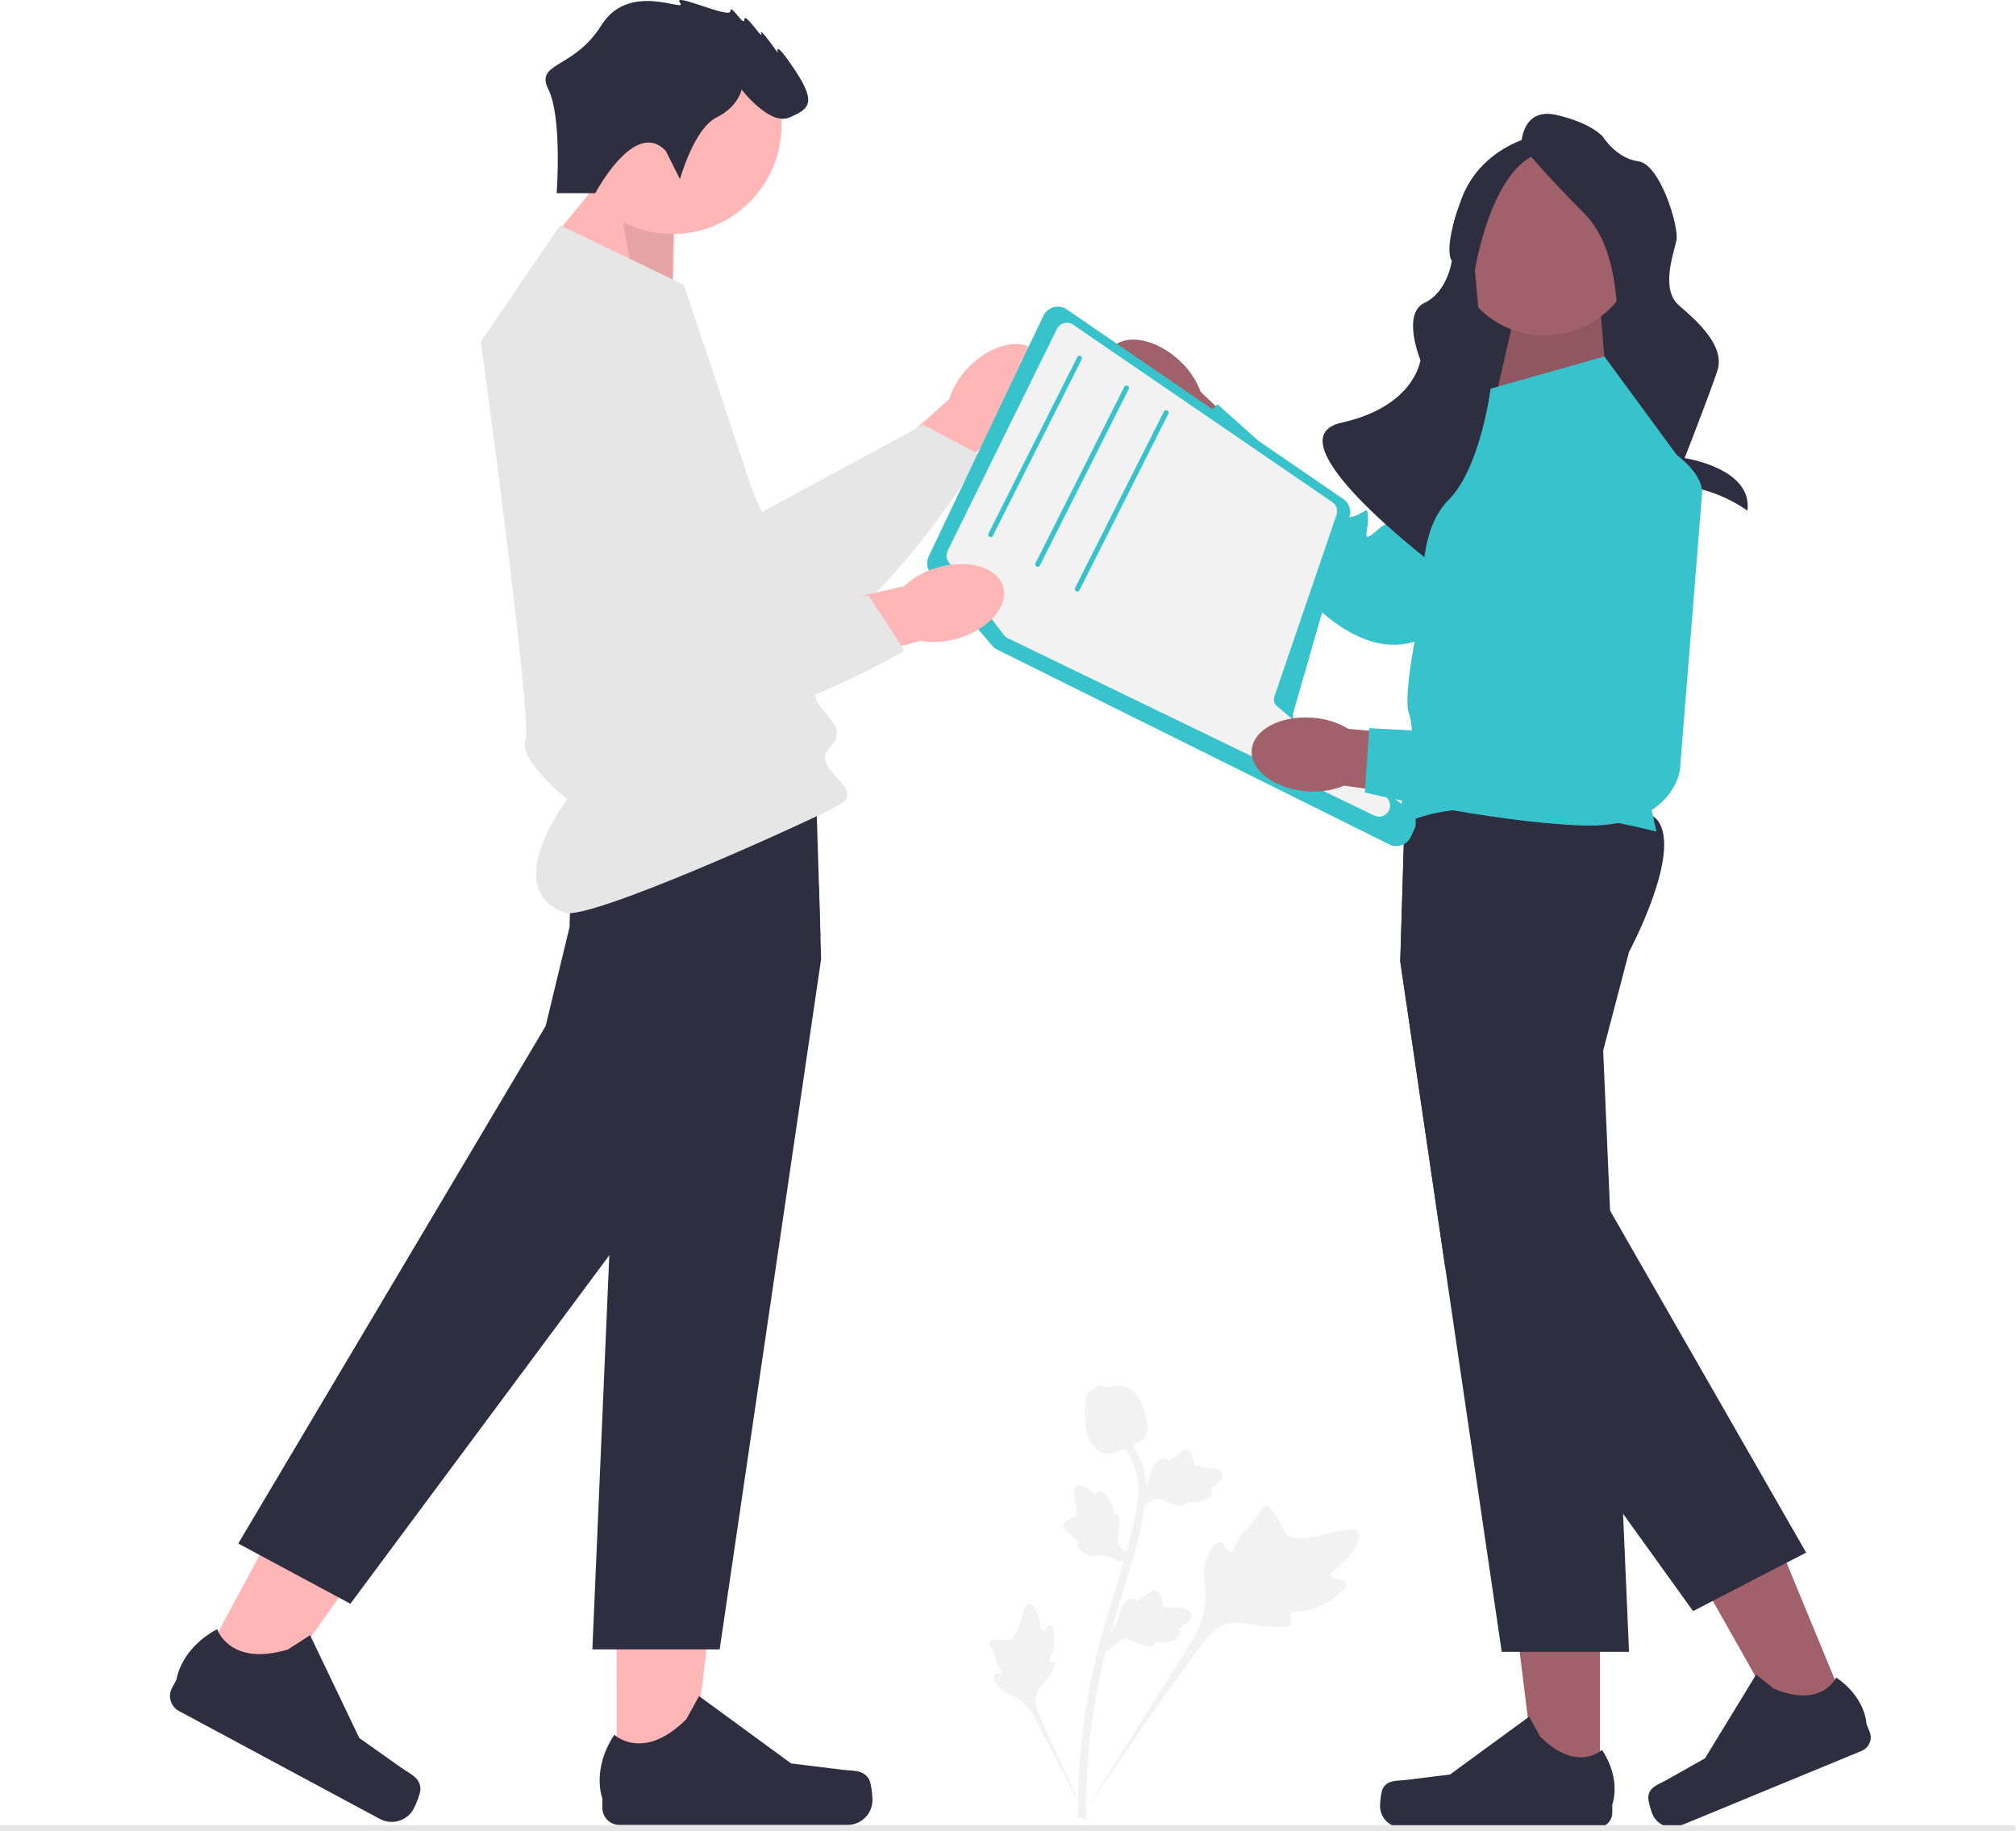
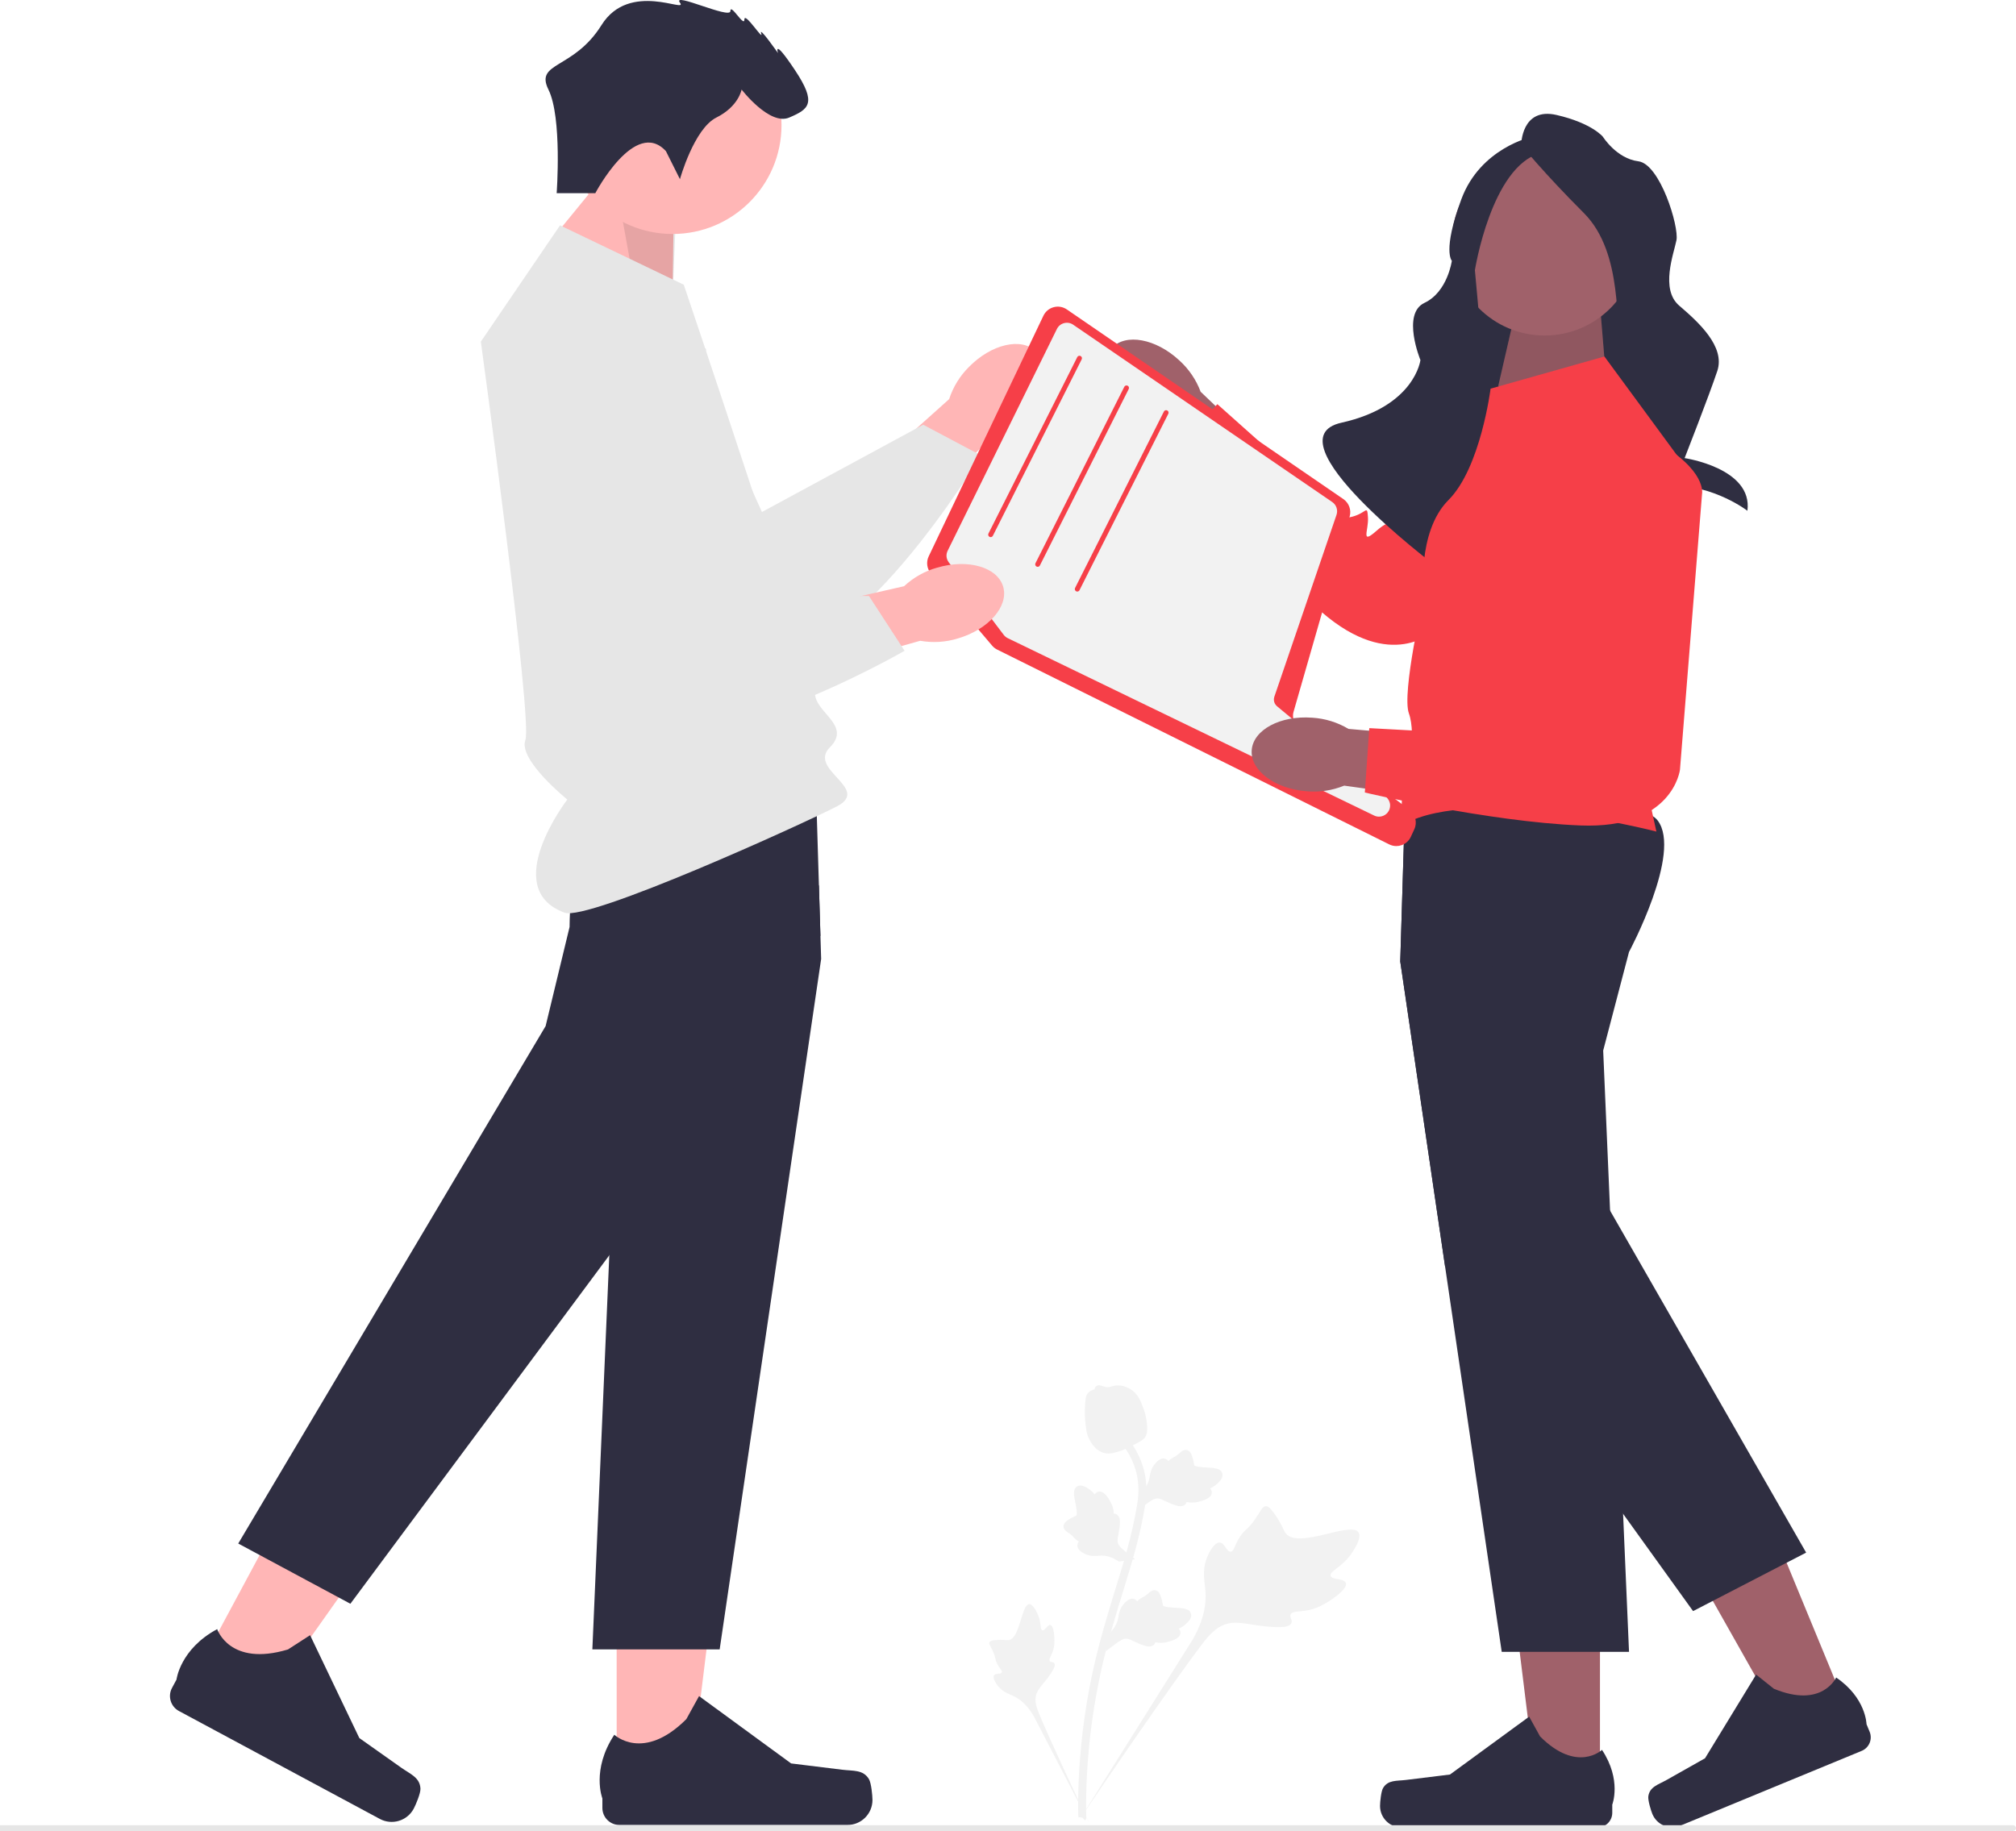
<svg xmlns="http://www.w3.org/2000/svg" width="583.04" height="529.629" viewBox="0 0 583.04 529.629">
-   <path id="uuid-f8ba9176-caa4-4aaa-aa33-5402b823e72a-385" d="M280.24,106.126c6.491-6.606,15.161-8.611,19.364-4.479,4.203,4.132,2.348,12.834-4.146,19.441-2.558,2.675-5.719,4.698-9.219,5.901l-27.856,27.641-12.692-13.348,28.808-25.832c1.142-3.522,3.111-6.719,5.742-9.323Z" fill="#ffb6b6" />
+   <path id="uuid-f8ba9176-caa4-4aaa-aa33-5402b823e72a-665" d="M280.24,106.126c6.491-6.606,15.161-8.611,19.364-4.479,4.203,4.132,2.348,12.834-4.146,19.441-2.558,2.675-5.719,4.698-9.219,5.901l-27.856,27.641-12.692-13.348,28.808-25.832c1.142-3.522,3.111-6.719,5.742-9.323Z" fill="#ffb6b6" />
  <path d="M191.153,83.309l29.206,64.792,46.638-25.245,16.691,8.858s-38.125,63.739-64.23,56.483c-26.105-7.256-72.459-73.047-64.107-93.352s35.802-11.537,35.802-11.537Z" fill="#e6e6e6" />
  <g>
-     <path id="uuid-070545a9-7559-45f6-9b62-076b2f028fa8-386" d="M326.54,119.883c-6.78-6.308-9.021-14.92-5.005-19.235,4.015-4.314,12.765-2.697,19.547,3.615,2.744,2.484,4.852,5.589,6.15,9.055l28.39,27.092-12.998,13.052-26.607-28.094c-3.552-1.045-6.801-2.926-9.476-5.485Z" fill="#a0616a" />
-     <path d="M469.546,124.059l-54.798,58.341s-12.306,12.176-32.552-5.383c-20.246-17.559-42.755-46.366-42.755-46.366l12.628-13.743,22.368,19.956s13.28,5.344,14.203,8.801-1.658,4.888,2.491,3.78,4.23-3.579,4.49,.169-2.274,8.129,2.519,3.886c4.793-4.243,6.224-1.662,6.224-1.662l35.023-46.393s22.631-17.896,29.137-1.854c6.506,16.042,1.021,20.47,1.021,20.47Z" fill="#37c2cc" />
+     <path id="uuid-070545a9-7559-45f6-9b62-076b2f028fa8-666" d="M326.54,119.883c-6.78-6.308-9.021-14.92-5.005-19.235,4.015-4.314,12.765-2.697,19.547,3.615,2.744,2.484,4.852,5.589,6.15,9.055l28.39,27.092-12.998,13.052-26.607-28.094c-3.552-1.045-6.801-2.926-9.476-5.485Z" fill="#a0616a" />
+     <path d="M469.546,124.059l-54.798,58.341s-12.306,12.176-32.552-5.383c-20.246-17.559-42.755-46.366-42.755-46.366l12.628-13.743,22.368,19.956s13.28,5.344,14.203,8.801-1.658,4.888,2.491,3.78,4.23-3.579,4.49,.169-2.274,8.129,2.519,3.886c4.793-4.243,6.224-1.662,6.224-1.662l35.023-46.393s22.631-17.896,29.137-1.854c6.506,16.042,1.021,20.47,1.021,20.47Z" fill="#f63f48" />
  </g>
  <g>
    <polygon points="178.347 515.124 199.643 515.122 209.773 432.979 178.342 432.981 178.347 515.124" fill="#ffb6b6" />
    <path d="M251.31,514.641h0c.663,1.117,1.013,4.721,1.013,6.02h0c0,3.992-3.236,7.228-7.228,7.228h-65.951c-2.723,0-4.931-2.208-4.931-4.931v-2.746s-3.263-8.252,3.454-18.424c0,0,8.348,7.965,20.823-4.51l3.679-6.664,26.628,19.475,14.76,1.817c3.229,.397,6.092-.062,7.753,2.736h0Z" fill="#2f2e41" />
  </g>
  <rect x="423.793" y="58.074" width="52.776" height="77.983" transform="translate(900.3618 194.1304) rotate(-180)" fill="#2f2e41" />
  <polygon points="464.722 112.279 462.874 89.943 438.299 89.943 432.851 113.607 464.722 112.279" fill="#a0616a" />
  <polygon points="464.722 112.279 462.874 89.943 438.299 89.943 432.851 113.607 464.722 112.279" opacity=".1" />
  <polygon points="194.461 87.467 194.892 58.744 177.179 47.702 157.919 71.262 194.461 87.467" fill="#ffb6b6" />
  <polygon points="194.461 87.467 195.608 59.46 177.179 47.702 183.44 82.363 194.461 87.467" opacity=".1" />
  <circle cx="446.717" cy="70.187" r="26.863" fill="#a0616a" />
  <path d="M439.941,41.926s0-11.028,10.24-8.665c10.24,2.363,13.391,6.302,13.391,6.302,0,0,3.939,6.302,10.24,7.089,6.302,.788,11.816,18.905,11.028,22.843s-4.726,14.179,.788,18.905,13.391,11.816,11.028,18.905c-2.363,7.089-9.452,25.207-9.452,25.207,0,0,19.773,2.89,18.158,15.23,0,0-9.493-7.353-22.096-7.353-12.603,0-11.028-22.865-11.028-22.865,0,0-.788-14.157-3.151-18.096-2.363-3.939,.788-25.994-11.028-37.81-11.816-11.816-18.117-19.693-18.117-19.693Z" fill="#2f2e41" />
  <path d="M443.092,39.563s-14.966,3.151-20.48,18.117c-5.514,14.966-2.729,17.751-2.729,17.751,0,0-1.219,9.012-7.91,12.172-6.691,3.16-1.177,16.551-1.177,16.551,0,0-1.575,13.391-22.843,18.117-21.268,4.726,26.671,40.969,26.671,40.969,0,0-3.447-17.106,18.609-17.893,22.056-.788-4.319-41.193-4.319-41.193l-2.363-25.994s4.726-29.933,18.905-33.871c14.179-3.939-2.363-4.726-2.363-4.726Z" fill="#2f2e41" />
  <circle cx="194.517" cy="36.18" r="31.502" fill="#ffb6b6" />
  <path d="M237.478,277.401l-29.345,199.69h-36.817l4.896-113.988,2.577-59.936-7.472-28.529s-3.407-6.341-6.277-14.028c-3.235-8.675-5.79-19.074-1.997-24.006,1.396-1.818,5.024-3.164,9.956-4.166,3.013-.616,6.52-1.095,10.307-1.467,21.773-2.154,52.743-.809,52.743-.809l.787,25.981,.437,14.508,.208,6.749Z" fill="#2f2e41" />
  <g>
    <polygon points="57.094 483.308 75.855 493.385 123.656 425.82 95.967 410.946 57.094 483.308" fill="#ffb6b6" />
    <path d="M121.597,517.415h0c.056,1.298-1.342,4.638-1.957,5.782h0c-1.889,3.516-6.271,4.836-9.788,2.946l-58.097-31.214c-2.399-1.289-3.299-4.278-2.01-6.677l1.3-2.419s1.032-8.814,11.763-14.595c0,0,3.585,10.967,20.478,5.882l6.395-4.129,14.24,29.758,12.142,8.586c2.656,1.878,5.396,2.829,5.535,6.079l0,0Z" fill="#2f2e41" />
  </g>
  <path d="M237.271,270.652l-15.574,31.228-45.485,61.224-74.88,100.797-32.43-17.421,88.894-149.674,6.928-28.672s0-3.099,.315-7.522c.616-8.753,2.462-22.703,7.959-28.171,.744-.744,1.553-1.331,2.434-1.725,1.653-.744,4.402-.565,7.873,.258,14.501,3.464,41.563,18.344,53.53,25.172l.437,14.508Z" fill="#2f2e41" />
  <g>
    <polygon points="462.721 517.629 444.411 517.627 435.7 447 462.725 447.002 462.721 517.629" fill="#a0616a" />
    <path d="M399.987,517.214h0c-.57,.96-.871,4.059-.871,5.176h0c0,3.432,2.782,6.215,6.215,6.215h56.706c2.341,0,4.24-1.898,4.24-4.24v-2.361s2.805-7.096-2.97-15.841c0,0-7.178,6.848-17.904-3.878l-3.163-5.73-22.895,16.744-12.691,1.562c-2.776,.342-5.238-.053-6.666,2.352h-0Z" fill="#2f2e41" />
  </g>
  <g>
    <polygon points="534.854 496.051 517.928 503.034 482.935 441.069 507.917 430.762 534.854 496.051" fill="#a0616a" />
    <path d="M476.705,519.597h0c-.161,1.105,.743,4.085,1.169,5.117h0c1.309,3.173,4.943,4.683,8.115,3.374l52.418-21.63c2.164-.893,3.195-3.372,2.302-5.536l-.901-2.182s-.114-7.629-8.788-13.511c0,0-4.023,9.068-18.029,3.245l-5.109-4.09-14.777,24.212-11.135,6.285c-2.436,1.375-4.862,1.949-5.265,4.717l-0,0Z" fill="#2f2e41" />
  </g>
  <path d="M471.123,275.354l-7.472,28.529,1.99,46.294,3.3,76.891,.093,2.169,.372,8.646,1.718,39.924h-36.817l-16.39-111.533-12.955-88.157,1.36-44.891,.072-2.348s65.848-2.863,73.005,6.442c7.157,9.305-8.274,38.034-8.274,38.034Z" fill="#2f2e41" />
  <path d="M522.348,449.106l-6.241,3.228-23.082,11.946-3.378,1.746-20.241-28.143-51.49-71.609-12.955-88.157,1.36-44.891c5.826-1.854,10.485-2.612,12.847-1.51,10.636,4.974,10.128,37.583,10.128,37.583l6.477,28.773,29.868,52.105,56.708,98.929Z" fill="#2f2e41" />
  <g>
    <path d="M389.226,457.909c-.474-1.45-4.065-.812-4.409-2.108-.344-1.292,3.102-2.375,5.745-6.017,.477-.657,3.48-4.795,2.328-6.535-2.183-3.299-17.373,4.917-21.019,.307-.8-1.012-1.129-2.749-3.513-5.982-.948-1.286-1.557-1.907-2.284-1.889-1.031,.026-1.401,1.316-3.022,3.654-2.431,3.505-3.309,3.065-4.91,5.938-1.189,2.132-1.33,3.495-2.187,3.575-1.213,.114-1.715-2.541-3.197-2.644-1.513-.105-3.027,2.518-3.777,4.567-1.408,3.846-.536,6.785-.343,9.715,.21,3.184-.283,7.844-3.742,13.825l-32.627,51.982c7.007-10.597,26.897-39.494,34.91-50.094,2.313-3.06,4.799-6.132,8.626-6.71,3.684-.557,8.166,1.266,14.423,1.16,.731-.012,2.764-.073,3.259-1.151,.409-.891-.606-1.666-.237-2.503,.495-1.123,2.724-.641,5.762-1.388,2.142-.526,3.597-1.395,4.849-2.143,.377-.225,5.998-3.63,5.367-5.56h-0Z" fill="#f2f2f2" />
    <path d="M303.771,470.046c-.848-.186-1.571,1.761-2.307,1.556-.733-.204-.271-2.208-1.295-4.556-.185-.423-1.349-3.091-2.536-3.028-2.249,.12-2.599,9.946-5.914,10.405-.727,.101-1.675-.239-3.95-.002-.905,.094-1.385,.214-1.586,.576-.285,.514,.242,1.067,.921,2.537,1.019,2.205,.55,2.508,1.497,4.123,.703,1.199,1.331,1.661,1.123,2.105-.294,.628-1.742,.108-2.22,.806-.488,.712,.363,2.212,1.152,3.172,1.481,1.801,3.176,2.221,4.669,2.971,1.623,.815,3.768,2.402,5.706,5.826l16.099,31.012c-3.179-6.497-11.623-24.596-14.514-31.588-.834-2.018-1.625-4.125-.805-6.17,.79-1.969,2.978-3.643,4.731-6.744,.205-.362,.762-1.378,.376-1.931-.319-.458-.993-.183-1.297-.606-.408-.567,.471-1.522,.981-3.228,.36-1.203,.353-2.168,.347-2.998-.002-.25-.051-3.991-1.18-4.238l-0,0Z" fill="#f2f2f2" />
    <path d="M319.832,477.613l.506-4.672,.31-.294c1.436-1.357,2.334-2.795,2.671-4.275,.054-.235,.095-.473,.138-.716,.168-.961,.377-2.155,1.3-3.395,.517-.691,1.884-2.253,3.294-1.707,.381,.143,.637,.389,.816,.651,.045-.045,.091-.091,.14-.14,.609-.592,1.035-.809,1.446-1.018,.315-.161,.641-.326,1.192-.767,.242-.193,.435-.367,.599-.513,.495-.442,1.128-.959,1.995-.754,.919,.251,1.234,1.128,1.443,1.708,.373,1.035,.488,1.747,.564,2.219,.027,.172,.059,.367,.083,.43,.201,.507,2.726,.638,3.676,.693,2.136,.116,3.984,.216,4.428,1.678,.319,1.046-.346,2.187-2.032,3.481-.525,.403-1.051,.681-1.508,.888,.281,.266,.506,.628,.519,1.121h0c.031,1.167-1.166,2.062-3.557,2.666-.594,.152-1.393,.352-2.439,.302-.492-.024-.924-.1-1.292-.17-.055,.21-.155,.427-.337,.634-.532,.609-1.391,.764-2.558,.421-1.288-.359-2.305-.847-3.203-1.276-.784-.374-1.46-.693-2.028-.78-1.055-.148-2.039,.504-3.217,1.371l-2.951,2.214h-0Z" fill="#f2f2f2" />
    <path d="M328.254,451.001l-4.648,.696-.363-.226c-1.677-1.045-3.296-1.549-4.812-1.5-.241,.008-.482,.028-.727,.048-.972,.081-2.18,.182-3.614-.397-.8-.325-2.657-1.251-2.487-2.753,.041-.404,.215-.715,.423-.954-.055-.032-.111-.065-.171-.1-.727-.439-1.045-.796-1.351-1.14-.235-.264-.478-.537-1.044-.959-.248-.185-.466-.328-.648-.449-.553-.367-1.214-.848-1.236-1.738,.01-.953,.778-1.48,1.286-1.829,.907-.624,1.566-.915,2.003-1.109,.16-.07,.34-.15,.395-.189,.439-.323-.074-2.799-.262-3.732-.43-2.095-.801-3.908,.5-4.709,.931-.574,2.203-.22,3.883,1.083,.523,.406,.925,.844,1.242,1.234,.186-.34,.479-.648,.953-.787h0c1.121-.326,2.29,.605,3.48,2.764,.297,.536,.694,1.258,.91,2.283,.101,.483,.138,.919,.163,1.293,.217-0,.453,.042,.699,.165,.724,.36,1.092,1.152,1.056,2.368-.02,1.337-.234,2.445-.422,3.422-.162,.853-.3,1.588-.24,2.159,.125,1.058,1.005,1.845,2.142,2.764l2.89,2.293h-0Z" fill="#f2f2f2" />
    <path d="M328.881,437.044l.506-4.672,.31-.294c1.436-1.357,2.334-2.795,2.671-4.275,.054-.235,.095-.473,.138-.716,.168-.961,.377-2.155,1.3-3.395,.517-.691,1.884-2.253,3.294-1.707,.381,.143,.637,.389,.816,.651,.045-.045,.091-.091,.14-.14,.609-.592,1.035-.809,1.446-1.018,.315-.161,.641-.326,1.192-.767,.242-.193,.435-.367,.599-.513,.495-.442,1.128-.959,1.995-.754,.919,.251,1.234,1.128,1.443,1.708,.373,1.035,.488,1.747,.564,2.219,.027,.172,.059,.367,.083,.43,.201,.507,2.726,.638,3.676,.693,2.136,.116,3.984,.216,4.428,1.678,.319,1.046-.346,2.187-2.032,3.481-.525,.403-1.051,.681-1.508,.888,.281,.266,.506,.628,.519,1.121h0c.031,1.167-1.166,2.062-3.557,2.666-.594,.152-1.393,.352-2.439,.302-.492-.024-.924-.1-1.292-.17-.055,.21-.155,.427-.337,.634-.532,.609-1.391,.764-2.558,.421-1.288-.359-2.305-.847-3.203-1.276-.784-.374-1.46-.693-2.028-.78-1.055-.148-2.039,.504-3.217,1.371l-2.951,2.214h-0Z" fill="#f2f2f2" />
    <path d="M313.81,526.564l-.822-.812,.015-1.154-.015,1.154-1.142-.121c.005-.107-.002-.359-.01-.751-.044-2.149-.18-8.691,.731-18.741,.636-7.016,1.699-14.138,3.159-21.171,1.463-7.044,2.98-12.285,4.2-16.498,.92-3.177,1.849-6.191,2.755-9.126,2.419-7.843,4.704-15.251,6.118-23.702,.317-1.886,.974-5.813-.372-10.448-.781-2.688-2.118-5.218-3.976-7.518l1.798-1.452c2.05,2.541,3.529,5.343,4.396,8.328,1.492,5.139,.776,9.417,.432,11.473-1.44,8.6-3.747,16.079-6.19,23.998-.902,2.925-1.828,5.925-2.744,9.09-1.208,4.174-2.712,9.369-4.156,16.323-1.444,6.949-2.493,13.984-3.122,20.911-.899,9.924-.764,16.368-.72,18.485,.023,1.13,.028,1.367-.335,1.732v-0Z" fill="#f2f2f2" />
    <path d="M319.519,420.335c-.092-.021-.185-.044-.279-.071-1.896-.532-3.417-2.077-4.522-4.592-.517-1.183-.639-2.428-.883-4.91-.038-.383-.207-2.32,0-4.887,.135-1.677,.315-2.351,.772-2.88,.507-.589,1.19-.927,1.912-1.096,.02-.222,.092-.439,.236-.645,.594-.854,1.587-.503,2.127-.32,.272,.098,.61,.222,.991,.286,.598,.103,.956-.002,1.497-.158,.518-.15,1.161-.337,2.051-.321,1.755,.024,3.054,.813,3.483,1.073,2.256,1.356,3.035,3.519,3.937,6.024,.179,.502,.774,2.317,.912,4.653,.1,1.686-.121,2.376-.374,2.869-.517,1.014-1.31,1.485-3.276,2.474-2.054,1.037-3.085,1.555-3.93,1.822-1.966,.617-3.201,1.005-4.654,.681v0Z" fill="#f2f2f2" />
  </g>
  <path d="M583.04,528.789h0c0,.464-.376,.84-.84,.84H0v-1.68H582.2c.464,0,.84,.376,.84,.84Z" fill="#e6e6e6" />
  <path d="M161.968,65.185l35.787,17.178s37.934,112.37,37.934,118.096c0,5.726,10.736,9.305,4.294,15.746s11.99,11.897,2.058,17.042-71.885,33.29-78.774,30.752c-19-7,.805-32.722,.805-32.722,0,0-14.272-11.494-12.125-17.22s-12.883-115.233-12.883-115.233l22.904-33.64Z" fill="#e6e6e6" />
  <path d="M192.593,43.726l4.052,8.104s4.052-14.586,10.535-17.828,7.293-8.104,7.293-8.104c0,0,8.104,10.535,13.776,8.104s8.104-4.052,1.621-13.776-4.862-4.862-4.862-4.862c0,0-5.672-8.104-4.862-5.672s-4.862-6.483-4.862-4.052c0,2.431-4.052-4.862-4.052-2.431,0,2.431-17.017-5.672-14.586-2.431s-14.586-6.483-22.69,6.483c-8.104,12.966-19.34,10.568-15.342,18.655,3.998,8.087,2.377,29.966,2.377,29.966h11.176s11.514-21.879,20.428-12.155Z" fill="#2f2e41" />
-   <path d="M431.085,112.424l.656-.185,32.268-9.119,25.766,35.071-17.178,73.005,6.442,29.345s-52.249-13.599-73.005-2.147c0,0-1.431-6.526,0-9.705s3.579-16.406,1.431-22.317,4.294-33.826,4.294-33.826c0,0-2.147-18.609,7.157-27.914s12.168-32.208,12.168-32.208Z" fill="#37c2cc" />
-   <path d="M401.778,244.249l-113.388-56.35c-.564-.28-1.057-.666-1.465-1.147l-17.692-20.851c-1.173-1.383-1.427-3.334-.647-4.972l33.174-69.601c.581-1.22,1.663-2.12,2.968-2.471,1.306-.35,2.693-.113,3.808,.651l79.965,54.852c1.642,1.126,2.375,3.167,1.825,5.08l-16.235,56.498c-.444,1.545,.122,3.232,1.408,4.196l32.117,24.088c1.73,1.297,2.327,3.663,1.421,5.626l-1.016,2.201c-.527,1.142-1.471,2.001-2.657,2.419-.503,.177-1.022,.265-1.538,.265-.702-0-1.4-.163-2.049-.485Z" fill="#37c2cc" />
+   <path d="M431.085,112.424l.656-.185,32.268-9.119,25.766,35.071-17.178,73.005,6.442,29.345s-52.249-13.599-73.005-2.147c0,0-1.431-6.526,0-9.705s3.579-16.406,1.431-22.317,4.294-33.826,4.294-33.826c0,0-2.147-18.609,7.157-27.914s12.168-32.208,12.168-32.208Z" fill="#f63f48" />
+   <path d="M401.778,244.249l-113.388-56.35c-.564-.28-1.057-.666-1.465-1.147l-17.692-20.851c-1.173-1.383-1.427-3.334-.647-4.972l33.174-69.601c.581-1.22,1.663-2.12,2.968-2.471,1.306-.35,2.693-.113,3.808,.651l79.965,54.852c1.642,1.126,2.375,3.167,1.825,5.08l-16.235,56.498c-.444,1.545,.122,3.232,1.408,4.196l32.117,24.088c1.73,1.297,2.327,3.663,1.421,5.626l-1.016,2.201c-.527,1.142-1.471,2.001-2.657,2.419-.503,.177-1.022,.265-1.538,.265-.702-0-1.4-.163-2.049-.485Z" fill="#f63f48" />
  <path d="M400.873,230.535l-31.564-26.26c-.272-.229-.487-.508-.637-.816-.286-.58-.344-1.274-.129-1.911l17.986-52.628c.465-1.36-.036-2.877-1.224-3.693l-74.937-51.304c-.766-.53-1.725-.694-2.627-.458-.909,.236-1.661,.852-2.076,1.689l-31.593,64.151c-.48,.966-.444,2.076,.086,2.999,.064,.129,.143,.25,.236,.365l15.889,20.971c.308,.401,.709,.73,1.159,.952l105.972,51.311c.444,.215,.923,.322,1.403,.322,.83,0,1.661-.322,2.276-.945,.072-.079,.143-.15,.215-.236,.501-.608,.759-1.389,.723-2.183-.043-.902-.465-1.746-1.159-2.326Z" fill="#f2f2f2" />
-   <path d="M286.505,155.368c.262,0,.514-.144,.64-.394l25.687-51.033c.178-.353,.036-.784-.317-.961-.354-.179-.783-.036-.961,.317l-25.687,51.033c-.178,.353-.036,.784,.317,.961,.103,.052,.213,.077,.321,.077Z" fill="#37c2cc" />
-   <path d="M300.104,163.957c.262,0,.514-.144,.64-.394l25.687-51.033c.178-.353,.036-.784-.317-.961-.354-.179-.784-.035-.961,.317l-25.687,51.033c-.178,.353-.036,.784,.317,.961,.103,.052,.213,.077,.321,.077Z" fill="#37c2cc" />
-   <path d="M311.556,171.114c.262,0,.514-.144,.64-.394l25.687-51.033c.178-.353,.036-.784-.317-.961-.354-.179-.783-.036-.961,.317l-25.687,51.033c-.178,.353-.036,.784,.317,.961,.103,.052,.213,.077,.321,.077Z" fill="#37c2cc" />
-   <path id="uuid-03f01c0a-1974-4ec8-8b69-52a915a70377-387" d="M271.014,164.201c8.882-2.624,17.435-.168,19.104,5.484,1.669,5.653-4.178,12.36-13.063,14.984-3.535,1.097-7.281,1.331-10.925,.683l-37.772,10.642-4.616-17.832,37.726-8.598c2.708-2.525,5.981-4.364,9.546-5.364Z" fill="#ffb6b6" />
+   <path d="M286.505,155.368c.262,0,.514-.144,.64-.394l25.687-51.033c.178-.353,.036-.784-.317-.961-.354-.179-.783-.036-.961,.317l-25.687,51.033c-.178,.353-.036,.784,.317,.961,.103,.052,.213,.077,.321,.077Z" fill="#f63f48" />
+   <path d="M300.104,163.957c.262,0,.514-.144,.64-.394l25.687-51.033c.178-.353,.036-.784-.317-.961-.354-.179-.784-.035-.961,.317l-25.687,51.033c-.178,.353-.036,.784,.317,.961,.103,.052,.213,.077,.321,.077Z" fill="#f63f48" />
+   <path d="M311.556,171.114c.262,0,.514-.144,.64-.394l25.687-51.033c.178-.353,.036-.784-.317-.961-.354-.179-.783-.036-.961,.317l-25.687,51.033c-.178,.353-.036,.784,.317,.961,.103,.052,.213,.077,.321,.077Z" fill="#f63f48" />
+   <path id="uuid-03f01c0a-1974-4ec8-8b69-52a915a70377-667" d="M271.014,164.201c8.882-2.624,17.435-.168,19.104,5.484,1.669,5.653-4.178,12.36-13.063,14.984-3.535,1.097-7.281,1.331-10.925,.683l-37.772,10.642-4.616-17.832,37.726-8.598c2.708-2.525,5.981-4.364,9.546-5.364Z" fill="#ffb6b6" />
  <path d="M204.205,101.006l-5.92,70.824,53.029,.57,10.292,15.847s-64.274,37.216-83.574,18.2c-19.3-19.016-27.887-99.038-10.728-112.735,17.159-13.697,36.901,7.294,36.901,7.294Z" fill="#e6e6e6" />
  <g>
-     <path id="uuid-7eb47ac4-3db4-4d62-bd0a-b38893e38622-388" d="M377.92,228.882c-9.235-.696-16.362-6.024-15.918-11.901s8.289-10.076,17.527-9.379c3.694,.228,7.28,1.337,10.457,3.235l39.091,3.441-2.006,18.31-38.324-5.336c-3.427,1.4-7.14,1.96-10.827,1.631Z" fill="#a0616a" />
-     <path d="M492.243,142.869l-6.387,79.786s-2.012,17.194-28.79,16.116-62.346-9.531-62.346-9.531l1.285-18.62,29.931,1.626s13.71-4.116,16.59-1.991,1.756,4.853,4.306,1.398,1.07-5.437,3.613-2.671,3.298,7.77,4.394,1.463,3.824-5.184,3.824-5.184l-1.602-58.107s6.507-28.109,21.605-19.638c15.097,8.47,13.577,15.354,13.577,15.354Z" fill="#37c2cc" />
+     <path id="uuid-7eb47ac4-3db4-4d62-bd0a-b38893e38622-668" d="M377.92,228.882c-9.235-.696-16.362-6.024-15.918-11.901s8.289-10.076,17.527-9.379c3.694,.228,7.28,1.337,10.457,3.235l39.091,3.441-2.006,18.31-38.324-5.336c-3.427,1.4-7.14,1.96-10.827,1.631Z" fill="#a0616a" />
+     <path d="M492.243,142.869l-6.387,79.786s-2.012,17.194-28.79,16.116-62.346-9.531-62.346-9.531l1.285-18.62,29.931,1.626s13.71-4.116,16.59-1.991,1.756,4.853,4.306,1.398,1.07-5.437,3.613-2.671,3.298,7.77,4.394,1.463,3.824-5.184,3.824-5.184l-1.602-58.107s6.507-28.109,21.605-19.638c15.097,8.47,13.577,15.354,13.577,15.354Z" fill="#f63f48" />
  </g>
</svg>
